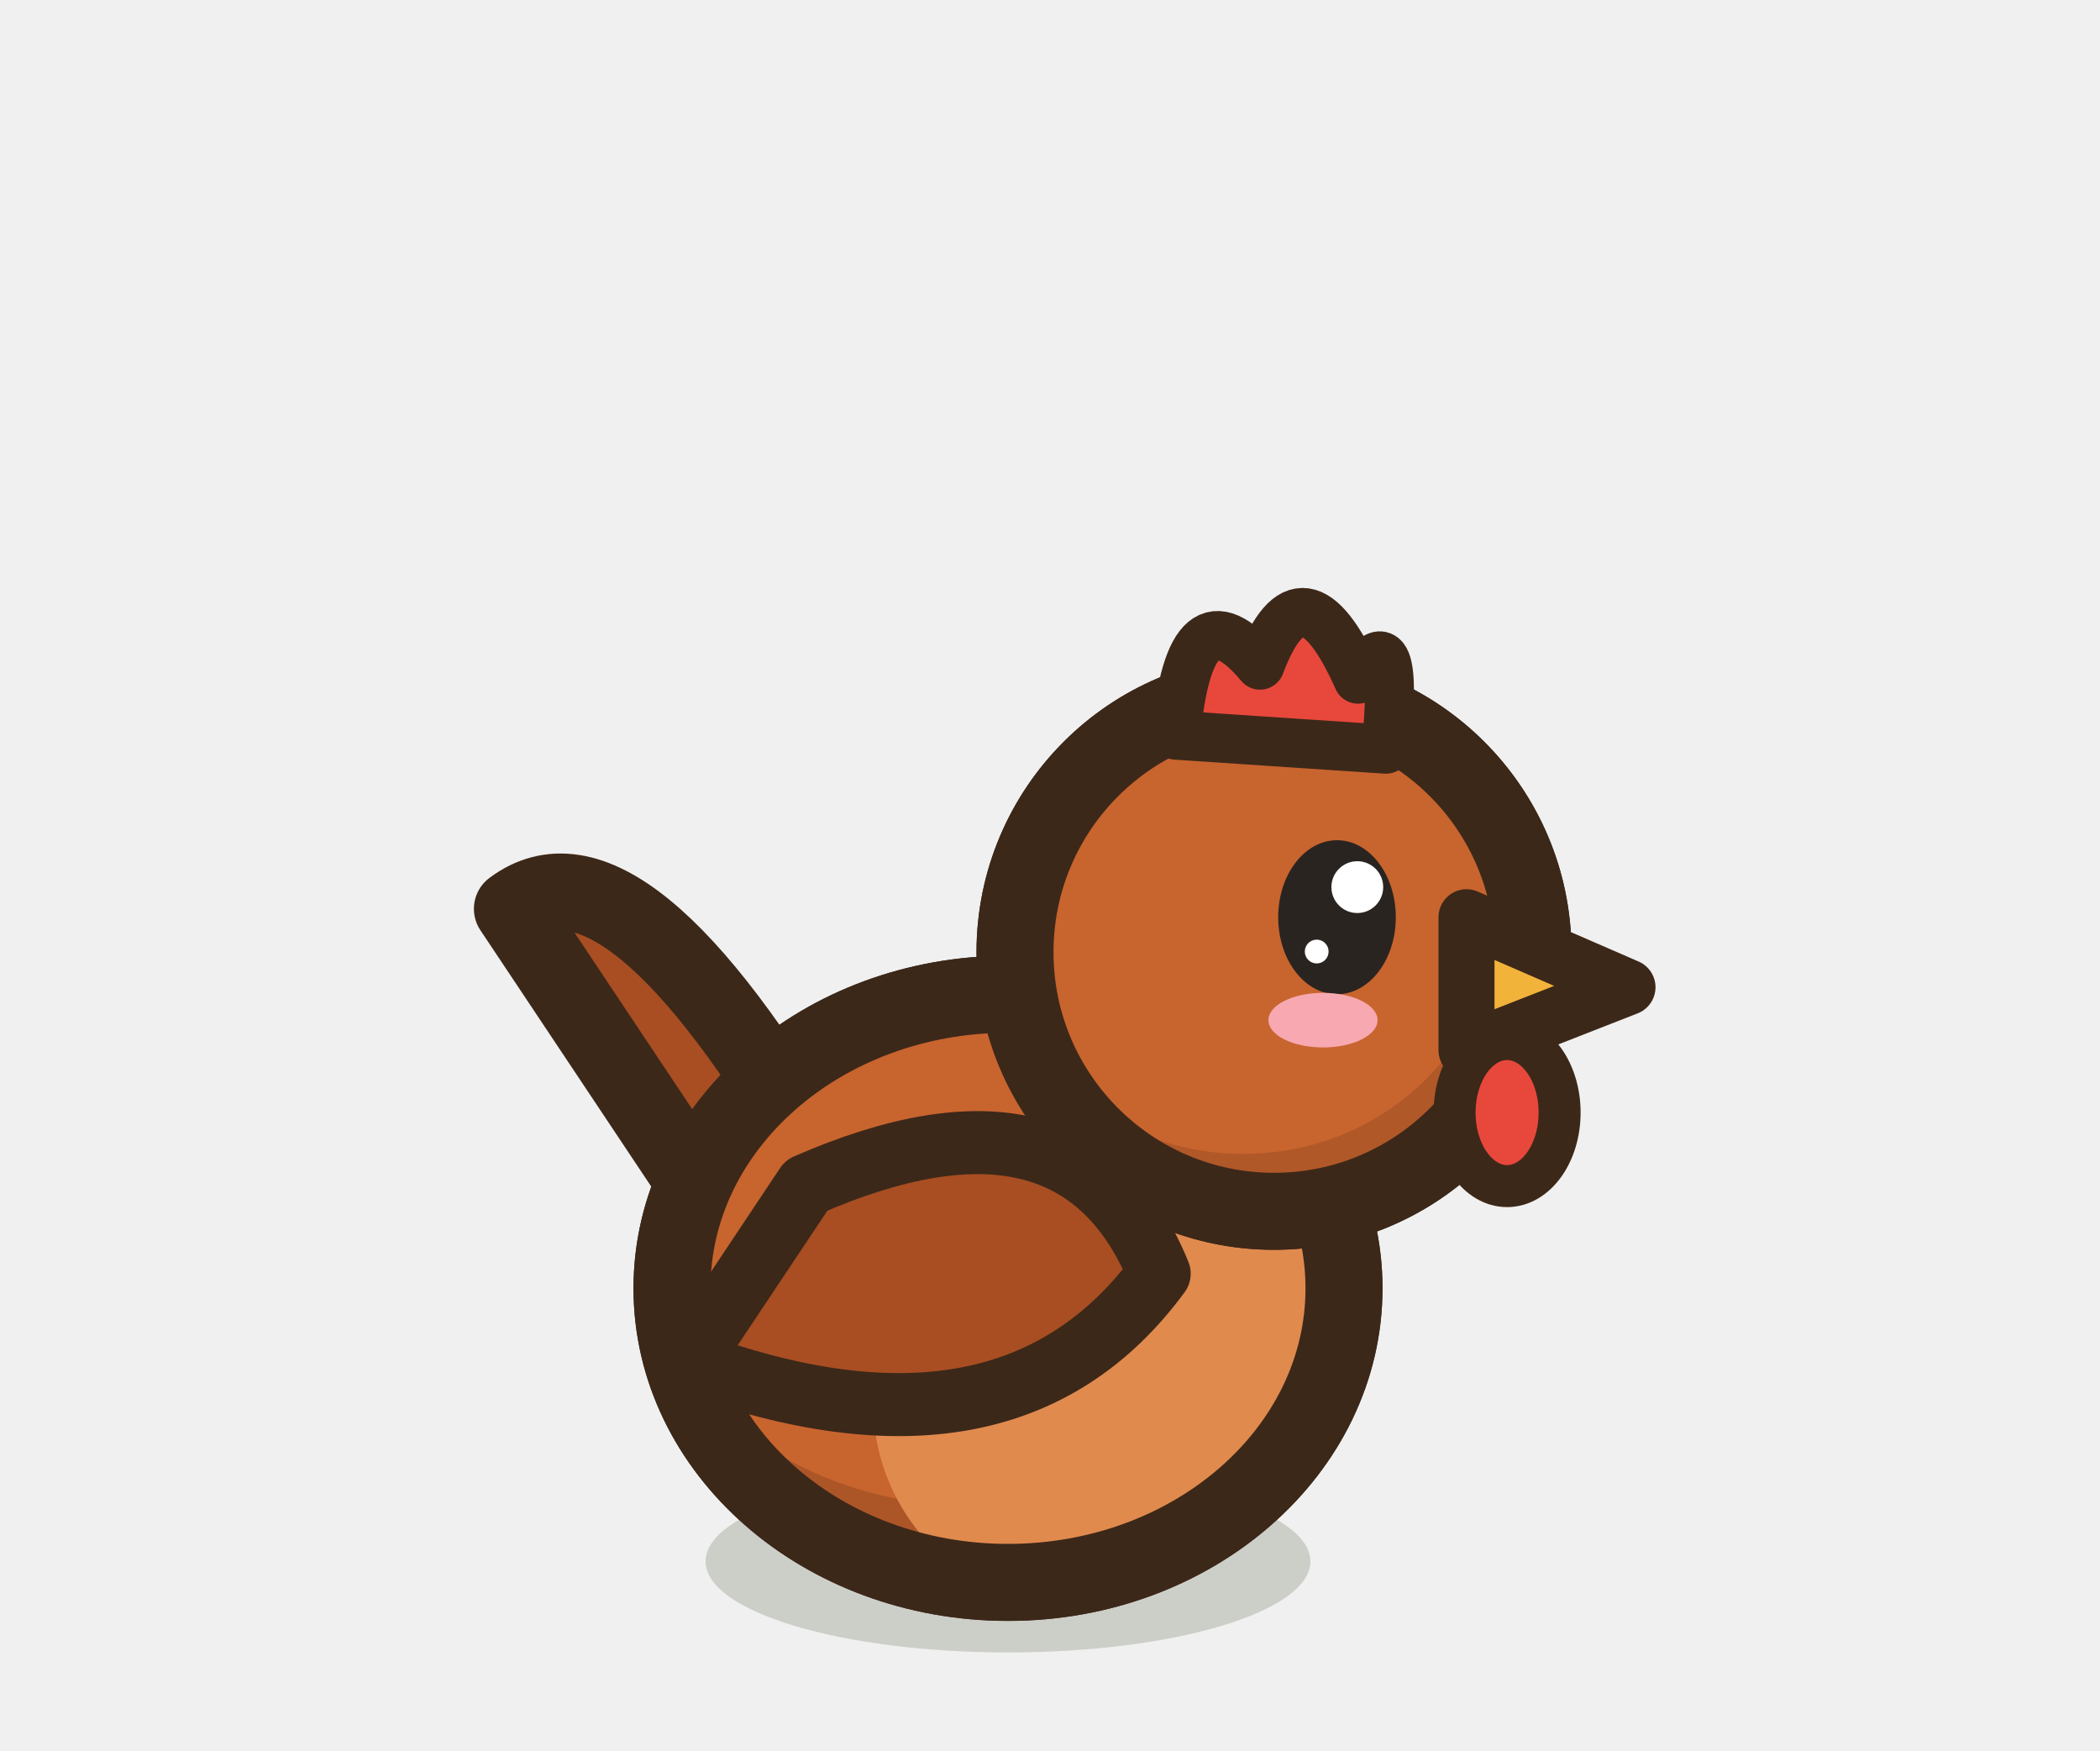
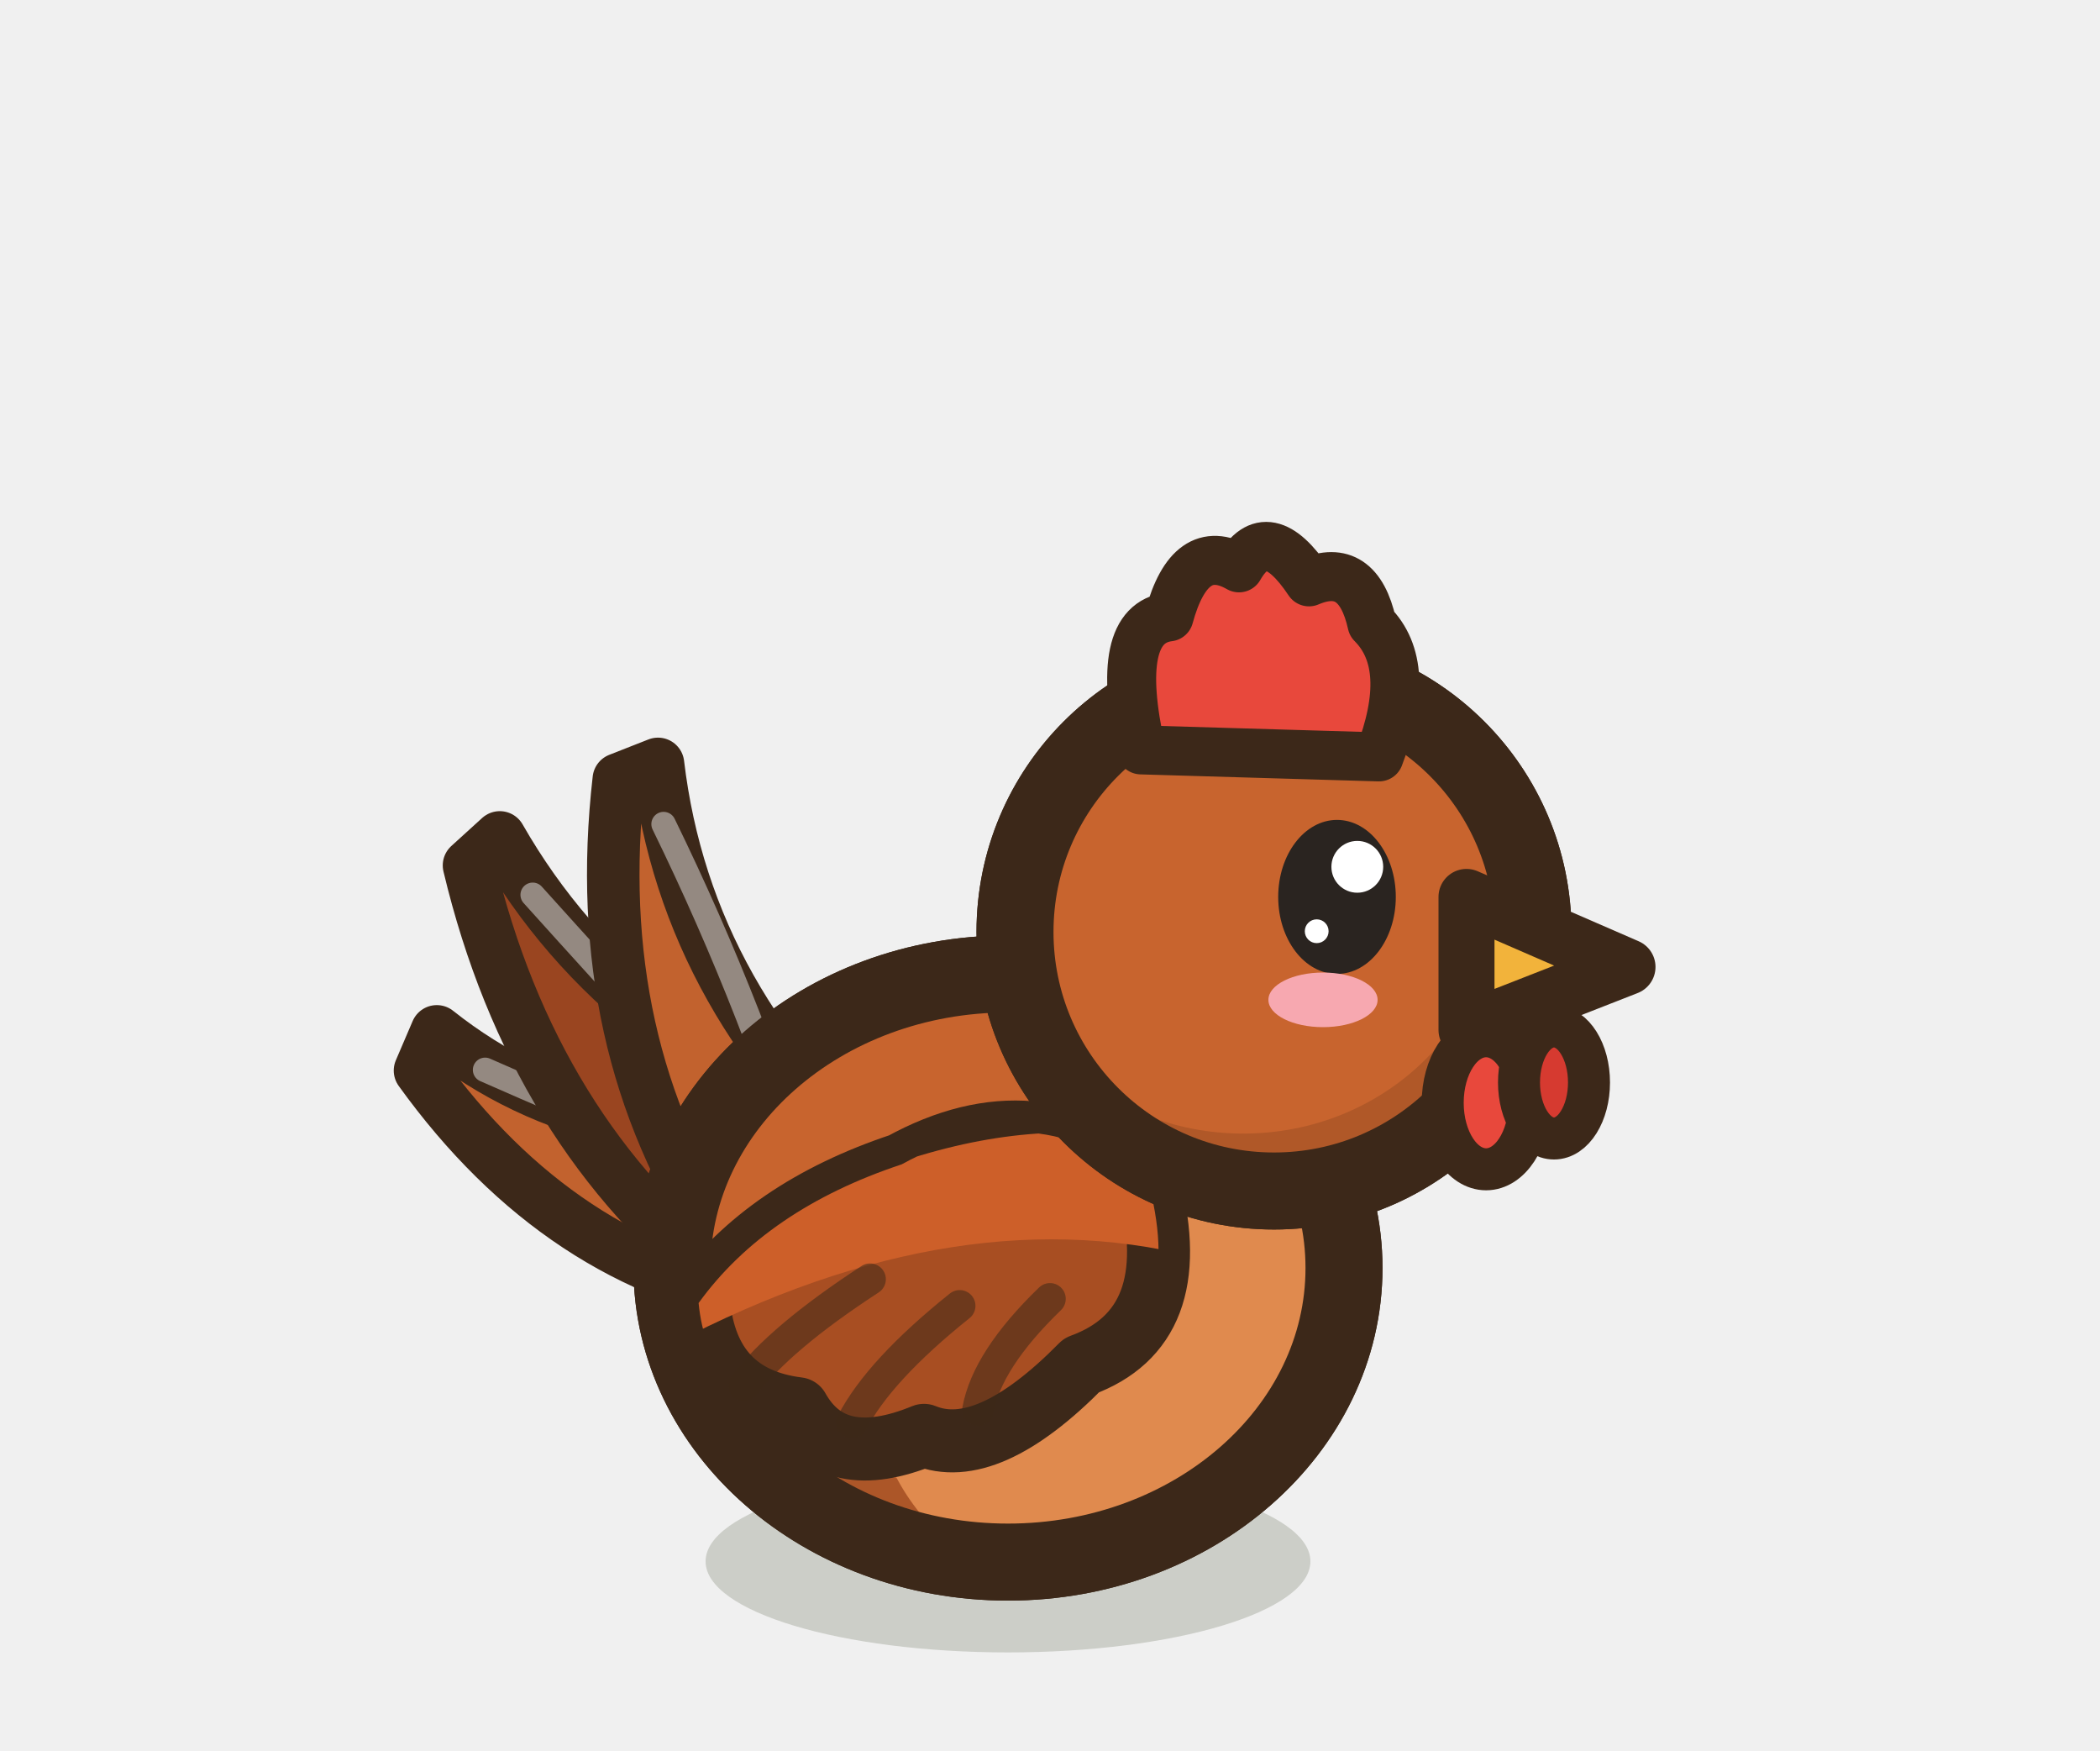
<svg xmlns="http://www.w3.org/2000/svg" width="30" height="25" viewBox="-15 -22.5 30 25">
  <ellipse cx="-0.6" cy="-0.2" rx="4.32" ry="1.3" fill="rgba(40,55,20,.18)" stroke="none" />
-   <path d="M-3.68,-3.52 L-7.68,-9.52 Q-6.08,-10.72 -3.28,-5.92 Z" fill="#A84E22" stroke="#3C2819" stroke-width="1.1" stroke-linejoin="round" stroke-linecap="round" />
-   <path d="M-5.4,-4.1 a4.8,4.2 0 1,0 9.6,0 a4.8,4.2 0 1,0 -9.6,0 Z" fill="#C8642E" stroke="#3C2819" stroke-width="1.1" stroke-linejoin="round" stroke-linecap="round" />
+   <path d="M-2.94,-6.5 Q-6.38,-5.88 -8.76,-7.77 L-9,-7.21 Q-6.99,-4.42 -4.02,-3.92 A1.4,1.4 0 0,1 -2.94,-6.5 Z" fill="#C2622E" stroke="#3C2819" stroke-width="0.75" stroke-linejoin="round" stroke-linecap="round" />
+   <path d="M-3.21,-5.21 Q-5.85,-6.24 -8.07,-7.22" fill="none" stroke="rgba(255,255,255,.45)" stroke-width="0.35" stroke-linecap="round" stroke-linejoin="round" />
+   <path d="M-2.33,-6.24 Q-6.11,-7.48 -7.86,-10.54 L-8.3,-10.14 Q-7.39,-6.33 -4.63,-4.18 A1.55,1.55 0 0,1 -2.33,-6.24 Z" fill="#9A4520" stroke="#3C2819" stroke-width="0.75" stroke-linejoin="round" stroke-linecap="round" />
+   <path d="M-3.25,-5.21 Q-5.41,-7.52 -7.39,-9.72" fill="none" stroke="rgba(255,255,255,.45)" stroke-width="0.35" stroke-linecap="round" stroke-linejoin="round" />
+   <path d="M-2.27,-5.67 Q-5.19,-8.15 -5.6,-11.59 L-6.16,-11.37 Q-6.59,-7.61 -4.69,-4.75 A1.3,1.3 0 0,1 -2.27,-5.67 Z" fill="#C2622E" stroke="#3C2819" stroke-width="0.75" stroke-linejoin="round" stroke-linecap="round" />
+   <path d="M-3.36,-5.21 Q-4.2,-8.03 -5.52,-10.73" fill="none" stroke="rgba(255,255,255,.45)" stroke-width="0.35" stroke-linecap="round" stroke-linejoin="round" />
+   <path d="M-5.4,-4.39 a4.8,4.2 0 1,0 9.6,0 a4.8,4.2 0 1,0 -9.6,0 Z" fill="#C8642E" stroke="#3C2819" stroke-width="1.1" stroke-linejoin="round" stroke-linecap="round" />
  <clipPath id="bhenrousserepos">
-     <path d="M-5.4,-4.1 a4.8,4.2 0 1,0 9.6,0 a4.8,4.2 0 1,0 -9.6,0 Z" />
+     <path d="M-5.4,-4.39 a4.8,4.2 0 1,0 9.6,0 a4.8,4.2 0 1,0 -9.6,0 Z" />
  </clipPath>
  <g clip-path="url(#bhenrousserepos)">
-     <rect x="-6.4" y="-9.3" width="11.6" height="10.4" fill="#AC5628" />
-     <ellipse cx="-1.08" cy="-4.77" rx="4.7" ry="3.78" fill="#C8642E" />
-     <ellipse cx="1.08" cy="-2.42" rx="3.6" ry="3.15" fill="#E08A4E" />
+     <rect x="-6.4" y="-9.59" width="11.6" height="10.4" fill="#AC5628" />
+     <ellipse cx="-1.08" cy="-5.06" rx="4.7" ry="3.78" fill="#C8642E" />
+     <ellipse cx="1.08" cy="-2.71" rx="3.6" ry="3.15" fill="#E08A4E" />
  </g>
-   <path d="M-5.4,-4.1 a4.8,4.2 0 1,0 9.6,0 a4.8,4.2 0 1,0 -9.6,0 Z" fill="none" stroke="#3C2819" stroke-width="1.1" stroke-linejoin="round" stroke-linecap="round" />
-   <path d="M-3.48,-5.57 Q0.36,-7.25 1.56,-4.31 Q-0.6,-1.37 -5.16,-3.05 Z" fill="#A84E22" stroke="#3C2819" stroke-width="0.9" stroke-linejoin="round" stroke-linecap="round" />
-   <path d="M-0.5,-8.9 a3.7,3.7 0 1,0 7.4,0 a3.7,3.7 0 1,0 -7.4,0 Z" fill="#C8642E" stroke="#3C2819" stroke-width="1.1" stroke-linejoin="round" stroke-linecap="round" />
+   <path d="M-5.4,-4.39 a4.8,4.2 0 1,0 9.6,0 a4.8,4.2 0 1,0 -9.6,0 Z" fill="none" stroke="#3C2819" stroke-width="1.1" stroke-linejoin="round" stroke-linecap="round" />
+   <path d="M1.42,-5.56 Q-0.19,-6.93 -2.12,-5.87 Q-4.05,-5.23 -5.02,-3.89 Q-4.89,-2.54 -3.6,-2.38 Q-3.09,-1.47 -1.8,-2 Q-0.9,-1.63 0.45,-3 Q1.93,-3.54 1.42,-5.56 Z" fill="#A84E22" stroke="#3C2819" stroke-width="0.9" stroke-linejoin="round" stroke-linecap="round" />
+   <clipPath id="aphenrousserepos">
+     <path d="M1.42,-5.56 Q-0.19,-6.93 -2.12,-5.87 Q-4.05,-5.23 -5.02,-3.89 Q-4.89,-2.54 -3.6,-2.38 Q-3.09,-1.47 -1.8,-2 Q-0.9,-1.63 0.45,-3 Q1.93,-3.54 1.42,-5.56 Z" />
+   </clipPath>
+   <g clip-path="url(#aphenrousserepos)">
+     <path d="M2.06,-6.02 Q-1.16,-7.15 -5.66,-4.08 L-5.66,-3.16 Q-1.48,-5.44 2.06,-4.55 Z" fill="#CD5F29" />
+   </g>
+   <path d="M-2.57,-4.23 Q-3.86,-3.39 -4.37,-2.71" fill="none" stroke="rgba(60,40,25,.55)" stroke-width="0.45" stroke-linecap="round" stroke-linejoin="round" />
+   <path d="M-1.29,-3.85 Q-2.44,-2.93 -2.83,-2.18" fill="none" stroke="rgba(60,40,25,.55)" stroke-width="0.45" stroke-linecap="round" stroke-linejoin="round" />
+   <path d="M0,-3.95 Q-0.9,-3.08 -1.03,-2.36" fill="none" stroke="rgba(60,40,25,.55)" stroke-width="0.45" stroke-linecap="round" stroke-linejoin="round" />
+   <path d="M-0.5,-9.19 a3.7,3.7 0 1,0 7.4,0 a3.7,3.7 0 1,0 -7.4,0 Z" fill="#C8642E" stroke="#3C2819" stroke-width="1.1" stroke-linejoin="round" stroke-linecap="round" />
  <clipPath id="bhenroussereposh">
-     <path d="M-0.5,-8.9 a3.7,3.7 0 1,0 7.4,0 a3.7,3.7 0 1,0 -7.4,0 Z" />
+     <path d="M-0.5,-9.19 a3.7,3.7 0 1,0 7.4,0 a3.7,3.7 0 1,0 -7.4,0 Z" />
  </clipPath>
  <g clip-path="url(#bhenroussereposh)">
-     <rect x="-1.5" y="-13.6" width="9.4" height="9.4" fill="#B05828" />
-     <ellipse cx="2.76" cy="-9.42" rx="3.59" ry="3.4" fill="#C8642E" />
+     <rect x="-1.5" y="-13.89" width="9.4" height="9.4" fill="#B05828" />
+     <ellipse cx="2.76" cy="-9.71" rx="3.59" ry="3.4" fill="#C8642E" />
  </g>
-   <path d="M-0.5,-8.9 a3.7,3.7 0 1,0 7.4,0 a3.7,3.7 0 1,0 -7.4,0 Z" fill="none" stroke="#3C2819" stroke-width="1.1" stroke-linejoin="round" stroke-linecap="round" />
-   <path d="M5.95,-9.4 L8.25,-8.4 L5.95,-7.5 Z" fill="#F2B33B" stroke="#3C2819" stroke-width="0.8" stroke-linejoin="round" stroke-linecap="round" />
-   <ellipse cx="4.1" cy="-9.4" rx="0.84" ry="1.1" fill="#2A2420" stroke="none" />
-   <ellipse cx="4.39" cy="-9.83" rx="0.37" ry="0.37" fill="#FFFFFF" stroke="none" />
-   <ellipse cx="3.81" cy="-8.91" rx="0.17" ry="0.17" fill="#FFFFFF" stroke="none" />
-   <ellipse cx="3.9" cy="-7.93" rx="0.78" ry="0.39" fill="#F7A8B0" stroke="none" />
-   <path d="M1.8,-12 Q2,-14.2 3,-13 Q3.6,-14.6 4.4,-12.8 Q5,-13.8 4.8,-11.8 Z" fill="#E8483C" stroke="#3C2819" stroke-width="0.7" stroke-linejoin="round" stroke-linecap="round" />
-   <ellipse cx="6.53" cy="-6.61" rx="0.75" ry="1.05" fill="#E8483C" stroke="#3C2819" stroke-width="0.6" stroke-linejoin="round" stroke-linecap="round" />
+   <path d="M-0.5,-9.19 a3.7,3.7 0 1,0 7.4,0 a3.7,3.7 0 1,0 -7.4,0 Z" fill="none" stroke="#3C2819" stroke-width="1.1" stroke-linejoin="round" stroke-linecap="round" />
+   <path d="M5.95,-9.69 L8.25,-8.69 L5.95,-7.79 Z" fill="#F2B33B" stroke="#3C2819" stroke-width="0.8" stroke-linejoin="round" stroke-linecap="round" />
+   <ellipse cx="4.1" cy="-9.69" rx="0.84" ry="1.1" fill="#2A2420" stroke="none" />
+   <ellipse cx="4.39" cy="-10.12" rx="0.37" ry="0.37" fill="#FFFFFF" stroke="none" />
+   <ellipse cx="3.81" cy="-9.2" rx="0.17" ry="0.17" fill="#FFFFFF" stroke="none" />
+   <ellipse cx="3.9" cy="-8.22" rx="0.78" ry="0.39" fill="#F7A8B0" stroke="none" />
+   <path d="M1.3,-11.79 Q0.9,-13.59 1.7,-13.69 Q2,-14.79 2.7,-14.39 Q3.1,-15.09 3.7,-14.19 Q4.4,-14.49 4.6,-13.59 Q5.2,-12.99 4.7,-11.69 Z" fill="#E8483C" stroke="#3C2819" stroke-width="0.7" stroke-linejoin="round" stroke-linecap="round" />
+   <ellipse cx="6.23" cy="-6.75" rx="0.62" ry="0.95" fill="#E8483C" stroke="#3C2819" stroke-width="0.6" stroke-linejoin="round" stroke-linecap="round" />
+   <ellipse cx="7.2" cy="-7.04" rx="0.5" ry="0.8" fill="#D63A30" stroke="#3C2819" stroke-width="0.6" stroke-linejoin="round" stroke-linecap="round" />
</svg>
